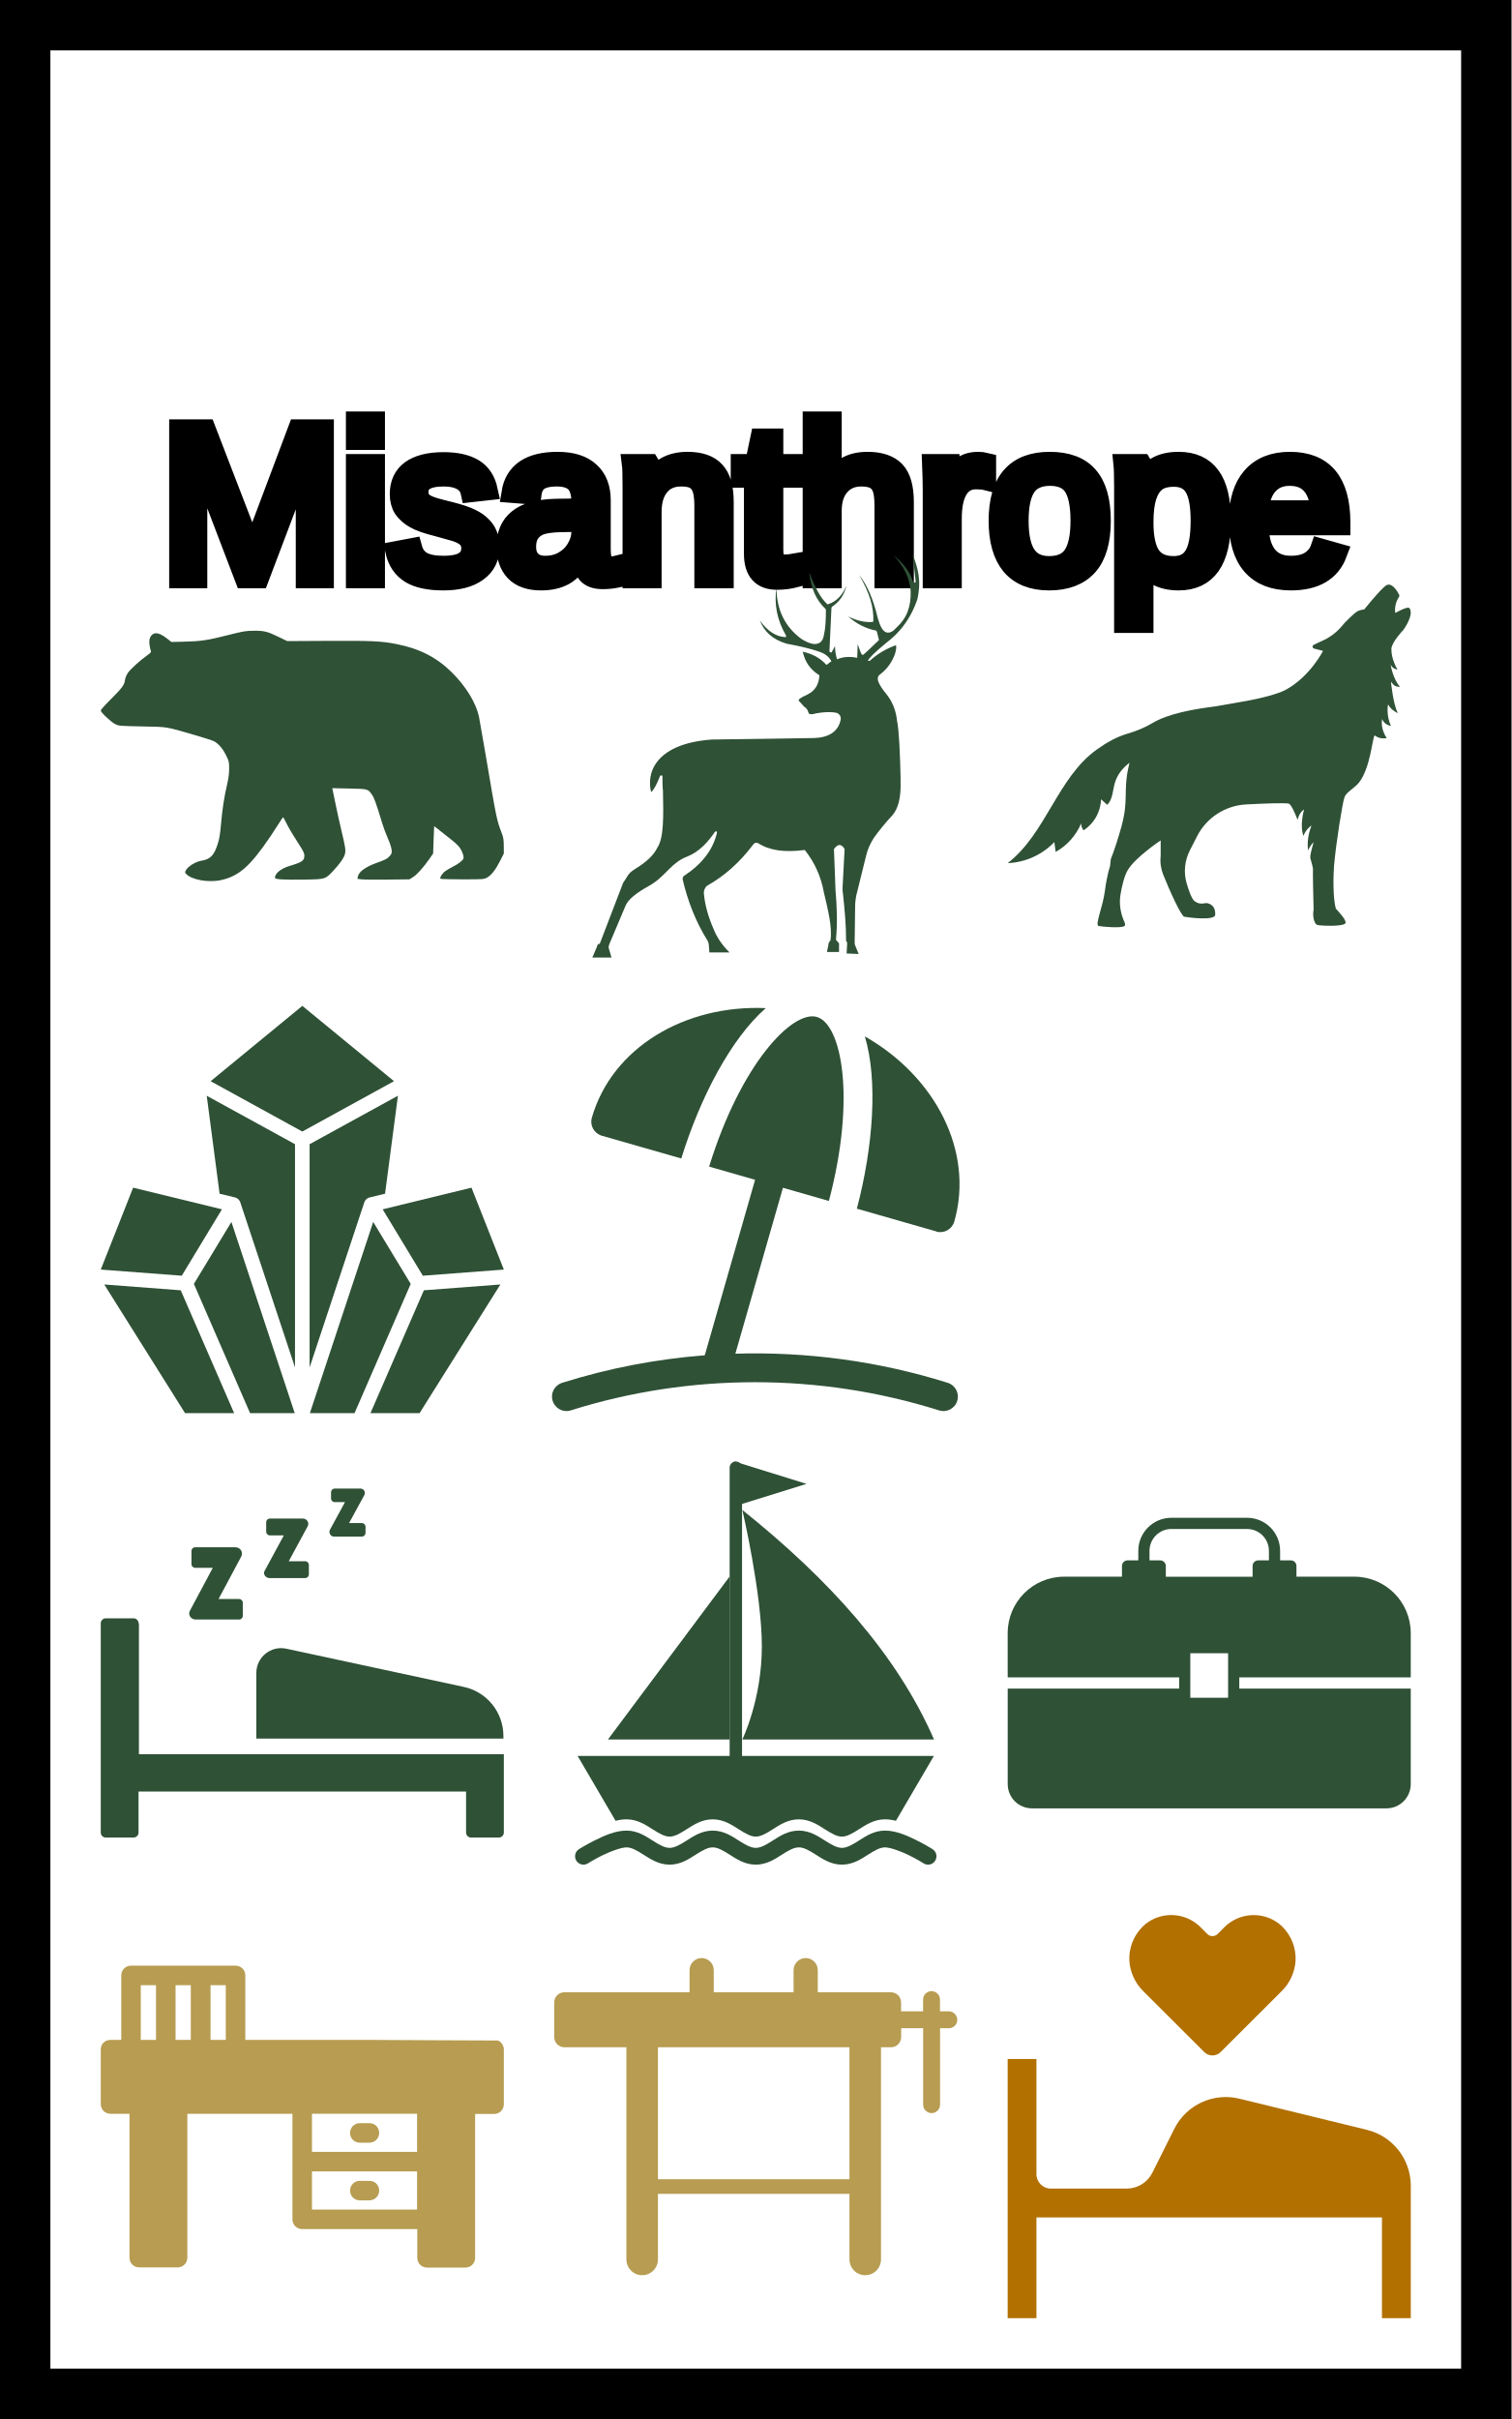
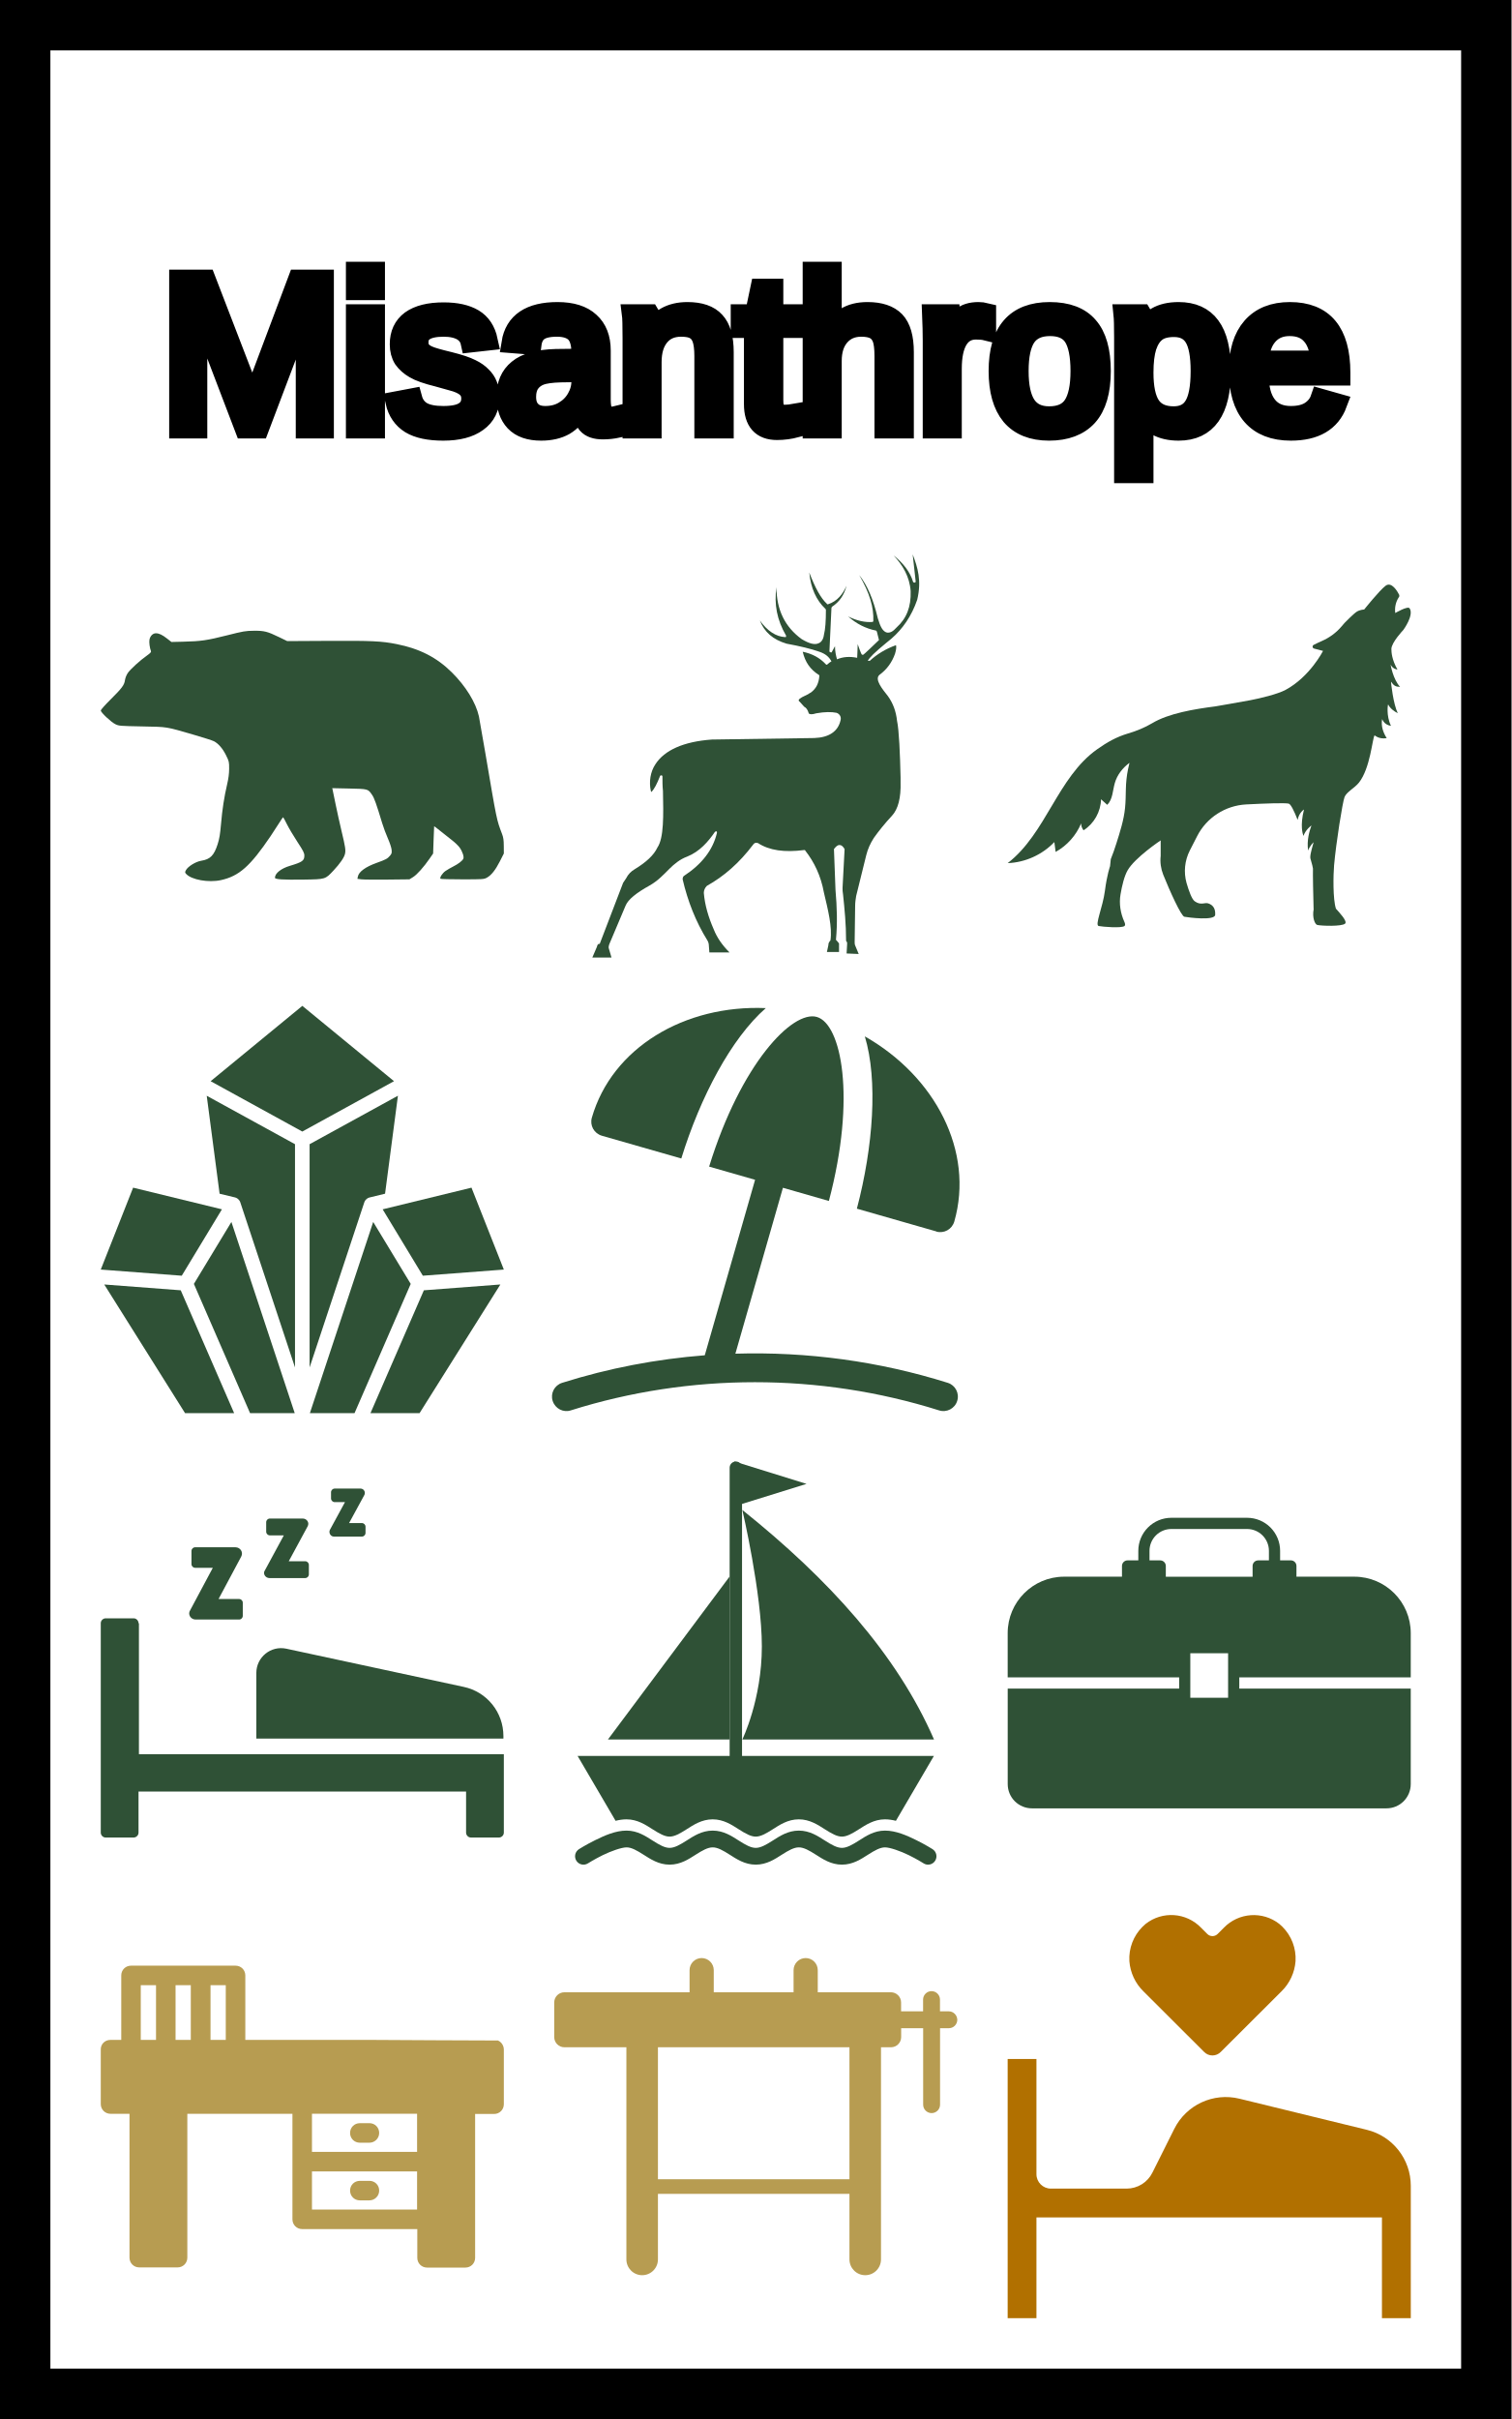
<svg xmlns="http://www.w3.org/2000/svg" width="75.0" height="120.0" viewBox="0 0 75.0 120.0">
  <defs>
</defs>
  <g id="Misanthrope">
    <rect x="1.25" y="1.25" width="72.5" height="117.5" rx="0" ry="0" stroke-dasharray="" stroke-opacity="1" fill="white" stroke-width="2.5" stroke="black" />
-     <text x="37.5" y="21.25" font-size="10.714" text-decoration="bold" text-anchor="middle" font-family="Arial" stroke="black" fill="black" dominant-baseline="hanging" textLength="52.5" lengthAdjust="spacing">Misanthrope</text>
+     <text x="37.5" y="21.25" font-size="10.714" text-anchor="middle" font-family="Arial" stroke="black" fill="black">Misanthrope</text>
    <g id="import" transform="translate(5.0, 27.5) scale(0.1395946)">
      <path d="M636.468,687.518 C612.136,682.152,597.203,668.926,569.838,628.5 C565.742,622.45,560.393,614.237,557.95,610.25 C555.507,606.263,553.274,603.032,552.988,603.072 C552.702,603.111,550.473,607.209,548.035,612.178 C545.597,617.147,539.297,627.788,534.035,635.826 C525.807,648.395,524.468,651.024,524.468,654.615 C524.468,661.429,527.21,663.364,543.968,668.373 C555.805,671.912,563.968,678.439,563.968,684.365 C563.968,686.569,553.272,687.244,524.968,686.826 C496.059,686.399,496.36,686.492,485.319,674.668 C476.547,665.276,471.076,657.365,469.904,652.381 C468.714,647.317,469.343,643.116,474.531,621.5 C476.906,611.6,480.45,595.625,482.406,586.0 C484.361,576.375,486.194,567.495,486.479,566.267 L486.997,564.035 L464.233,564.52 C438.562,565.068,438.974,564.952,433.36,573.222 C430.456,577.5,427.742,585.123,419.925,610.965 C418.184,616.721,414.746,625.946,412.286,631.465 C409.824,636.988,407.57,643.763,407.273,646.534 C406.796,650.98,407.052,651.946,409.47,654.819 C412.798,658.775,415.1,660.004,427.449,664.418 C442.22,669.697,451.276,676.292,452.558,682.701 L453.184,685.829 L447.826,686.491 C444.879,686.855,429.157,687.006,412.887,686.827 L383.306,686.5 L378.405,683.469 C373.192,680.243,363.944,669.911,356.187,658.646 L351.468,651.791 L350.846,633.646 C350.504,623.666,350.167,615.361,350.096,615.19 C350.026,615.02,346.192,617.945,341.577,621.69 C336.961,625.436,330.012,630.933,326.133,633.907 C322.255,636.881,317.651,641.307,315.901,643.743 C311.967,649.22,309.618,656.477,310.963,658.991 C312.495,661.854,317.782,665.878,324.367,669.194 C327.723,670.883,332.407,673.596,334.776,675.221 C339.065,678.163,343.016,684.285,341.564,685.737 C341.145,686.157,327.902,686.5,312.135,686.5 C284.451,686.5,283.326,686.424,279.325,684.284 C273.368,681.098,267.72,673.998,261.715,662.144 L256.468,651.788 L256.536,641.644 C256.589,633.617,257.079,630.248,258.885,625.5 C266.25,606.14,265.756,608.53,281.413,516.358 C285.537,492.079,289.373,470.155,289.938,467.636 C294.127,448.942,307.629,427.014,326.37,408.466 C346.641,388.406,369.43,376.738,400.468,370.528 C420.564,366.508,434.303,365.864,492.968,366.194 L547.468,366.5 L558.242,361.271 C574.181,353.535,578.333,352.486,592.468,352.62 C603.662,352.726,606.098,353.145,628.723,358.858 C655.243,365.555,663.548,366.754,687.252,367.308 L703.035,367.677 L708.752,363.206 C715.374,358.027,719.658,356.0,723.981,356.0 C727.994,356.0,731.625,359.652,732.558,364.628 C733.207,368.086,732.173,375.9,730.513,380.077 C730.065,381.206,731.531,382.807,735.687,385.722 C745.135,392.349,758.409,404.44,761.713,409.429 C763.543,412.192,765.066,416.076,765.47,419.012 C766.372,425.575,769.527,429.787,785.116,445.244 C792.184,452.253,797.968,458.762,797.968,459.71 C797.968,462.292,784.187,475.256,778.468,478.054 C773.59,480.44,772.713,480.515,742.468,481.108 C707.447,481.795,711.478,481.138,672.106,492.577 C659.807,496.15,648.083,499.921,646.054,500.956 C639.992,504.049,634.199,510.73,629.699,519.818 C625.599,528.097,625.469,528.656,625.508,537.93 C625.537,544.666,626.343,550.905,628.23,559.0 C632.189,575.977,634.705,592.315,636.423,612.215 C637.633,626.228,638.581,631.89,640.959,639.312 C645.808,654.45,650.907,659.595,662.968,661.519 C670.49,662.718,681.004,669.236,683.639,674.331 C684.977,676.919,684.945,677.368,683.291,679.199 C676.14,687.113,653.153,691.197,636.468,687.518 Z" fill="#2f5136" stroke="none" stroke-width="0" transform="matrix(-0.2645833,0,0,0.2645833,211.1291,-66.14482)" />
    </g>
    <g id="import" transform="translate(27.5, 27.5) scale(0.9460738)">
      <path d="M18.958,1.429 C18.958,1.455,18.932,1.481,18.905,1.481 C18.879,1.481,18.853,1.481,18.826,1.455 C18.667,0.926,18.323,0.476,17.794,0.053 C18.27,0.555,18.641,1.164,18.694,1.931 C18.72,2.751,18.482,3.36,17.953,3.836 C17.768,4.048,17.609,4.127,17.45,4.101 C17.239,4.048,17.106,3.81,16.974,3.36 C16.736,2.355,16.418,1.614,15.995,1.085 C16.551,2.037,16.762,2.778,16.736,3.492 C16.736,3.519,16.709,3.545,16.683,3.545 C16.313,3.572,15.889,3.492,15.413,3.254 C15.863,3.651,16.339,3.889,16.868,3.995 C16.895,3.995,16.895,4.021,16.921,4.048 L17.027,4.471 C17.027,4.498,17.027,4.524,17,4.524 C16.233,5.265,16.207,5.265,16.207,5.265 L16.154,5.265 C16.127,5.265,16.101,5.239,15.916,4.709 C15.916,5,15.889,5.291,15.889,5.424 C15.492,5.344,15.148,5.371,14.831,5.503 C14.778,5.318,14.725,5.08,14.725,4.815 L14.566,5.106 C14.566,5.133,14.54,5.159,14.487,5.133 C14.46,5.133,14.434,5.106,14.434,5.08 L14.54,2.804 L14.566,2.751 C14.963,2.487,15.201,2.143,15.334,1.64 C15.148,2.064,14.857,2.46,14.355,2.619 C14.328,2.619,14.302,2.619,14.302,2.593 C13.984,2.302,13.693,1.773,13.376,0.952 C13.455,1.773,13.746,2.408,14.222,2.857 C14.222,2.857,14.249,2.884,14.249,2.91 C14.249,3.492,14.222,3.916,14.143,4.233 C14.117,4.445,14.011,4.604,13.878,4.656 C13.667,4.762,13.376,4.683,12.979,4.445 C12.106,3.81,11.656,2.91,11.656,1.72 C11.524,2.619,11.682,3.439,12.159,4.26 L12.159,4.313 C12.159,4.339,12.132,4.339,12.106,4.339 C11.63,4.313,11.18,4.021,10.783,3.466 C11.021,4.074,11.471,4.471,12.185,4.683 C12.899,4.815,13.455,4.948,13.905,5.106 C14.222,5.212,14.408,5.371,14.54,5.609 C14.46,5.662,14.408,5.688,14.328,5.768 C14.302,5.794,14.275,5.794,14.249,5.768 C13.931,5.424,13.534,5.212,13.032,5.106 C13.164,5.662,13.429,6.032,13.878,6.323 C13.905,6.323,13.905,6.35,13.905,6.376 C13.878,6.747,13.746,7.038,13.455,7.249 C13.402,7.276,13.349,7.302,13.323,7.329 C13.111,7.435,12.847,7.54,12.82,7.646 C12.82,7.646,12.82,7.699,12.873,7.726 L13.111,7.99 C13.217,8.043,13.296,8.149,13.349,8.334 C13.376,8.387,13.508,8.414,13.746,8.334 C14.196,8.255,14.54,8.255,14.805,8.308 C14.963,8.361,15.069,8.519,15.016,8.705 C14.884,9.287,14.408,9.604,13.64,9.631 L8.269,9.71 C6.788,9.816,5.782,10.266,5.306,11.007 C5.041,11.403,4.962,11.932,5.068,12.409 L5.094,12.462 C5.253,12.303,5.385,12.038,5.544,11.642 C5.544,11.615,5.571,11.588,5.623,11.588 C5.65,11.588,5.676,11.615,5.676,11.642 C5.676,11.906,5.676,12.144,5.703,12.409 C5.729,13.679,5.756,14.869,5.412,15.372 C5.227,15.769,4.83,16.139,4.221,16.51 C4.036,16.616,3.877,16.774,3.771,16.986 L3.613,17.224 L2.396,20.399 C2.396,20.426,2.369,20.426,2.343,20.426 C2.316,20.426,2.263,20.452,2.237,20.584 L1.999,21.14 L3.004,21.14 L2.872,20.69 C2.819,20.558,2.898,20.426,2.951,20.293 L3.745,18.415 C3.877,18.097,4.301,17.753,5.015,17.357 C5.438,17.118,5.756,16.774,6.047,16.483 C6.285,16.245,6.602,15.981,6.973,15.848 C7.634,15.584,8.084,15.055,8.428,14.552 C8.454,14.525,8.481,14.525,8.507,14.525 C8.534,14.525,8.534,14.552,8.534,14.605 C8.322,15.504,7.74,16.245,6.814,16.854 C6.761,16.88,6.735,16.96,6.735,17.039 C6.999,18.177,7.423,19.262,8.031,20.24 C8.084,20.32,8.111,20.426,8.111,20.532 L8.137,20.875 L9.195,20.875 C8.798,20.479,8.534,20.082,8.375,19.685 C8.084,19.023,7.899,18.388,7.846,17.753 C7.846,17.621,7.899,17.489,8.005,17.383 C8.904,16.88,9.698,16.192,10.439,15.213 C10.492,15.134,10.571,15.107,10.65,15.134 L10.677,15.134 C11.286,15.531,12.079,15.637,13.111,15.504 C13.138,15.504,13.164,15.504,13.164,15.531 C13.64,16.139,13.984,16.854,14.143,17.727 C14.355,18.627,14.593,19.552,14.487,20.24 C14.487,20.24,14.487,20.267,14.46,20.267 C14.408,20.346,14.381,20.399,14.381,20.452 L14.381,20.479 L14.302,20.849 L14.937,20.849 L14.937,20.399 L14.805,20.24 C14.778,20.24,14.778,20.214,14.778,20.188 C14.857,19.367,14.831,18.494,14.752,17.595 L14.672,15.478 L14.672,15.451 C14.778,15.319,14.857,15.24,14.963,15.24 L14.963,15.24 C15.069,15.24,15.148,15.319,15.228,15.451 L15.228,15.478 L15.122,17.489 C15.122,17.595,15.122,17.7,15.148,17.833 C15.228,18.6,15.307,19.394,15.307,20.24 L15.307,20.267 C15.387,20.346,15.36,20.426,15.36,20.452 L15.36,20.479 L15.334,20.928 L15.969,20.955 L15.783,20.505 C15.757,20.452,15.757,20.373,15.757,20.32 L15.783,18.415 C15.783,18.256,15.81,18.071,15.836,17.912 L16.366,15.769 C16.445,15.451,16.577,15.16,16.762,14.869 C17.027,14.499,17.345,14.102,17.715,13.705 C18.032,13.361,18.191,12.779,18.165,11.932 L18.165,11.694 C18.138,10.477,18.085,9.207,17.98,8.731 C17.927,8.228,17.768,7.805,17.503,7.435 C17.212,7.064,16.789,6.561,17.053,6.323 C17.45,6.032,17.715,5.662,17.874,5.212 C17.927,5.027,17.953,4.895,17.927,4.762 C17.397,4.948,16.921,5.239,16.551,5.583 L16.524,5.583 L16.498,5.583 L16.498,5.583 L16.471,5.583 L16.471,5.583 L16.445,5.583 C16.524,5.424,16.815,5.133,17.397,4.656 C17.503,4.577,17.583,4.498,17.688,4.418 C18.27,3.916,18.747,3.228,19.038,2.381 C19.276,1.376,19.064,0.688,18.8,-0 Z" fill="#2f5136" stroke="none" stroke-width="0.265" />
    </g>
    <g id="import" transform="translate(50.0, 27.5) scale(0.1511773)">
      <path d="M131.921,17.713 C131.339,16.813,127.212,19.247,127.212,19.247 C126.974,17.448,127.37,15.622,128.349,14.114 L128.429,14.008 C128.588,13.77,128.588,13.479,128.482,13.241 C127.926,12.13,125.995,8.823,124.037,10.304 C121.973,11.865,117.025,18.083,117.025,18.083 C117.025,18.083,115.676,18.162,114.644,18.771 C113.639,19.353,110.569,22.502,110.569,22.502 L109.59,23.639 C107.844,25.703,105.648,27.317,103.188,28.402 C102.235,28.825,101.256,29.275,100.436,29.698 C99.907,29.989,99.986,30.756,100.568,30.915 L103.505,31.683 C103.505,31.683,99.219,40.149,91.228,44.462 C88.582,45.891,82.762,47.267,79.692,47.849 C76.65,48.431,68.157,49.886,68.157,49.886 C61.331,50.759,52.811,52.161,47.413,55.416 C44.926,56.897,42.201,57.982,39.423,58.802 C35.719,59.914,32.729,61.581,29.369,63.962 C16.351,73.169,12.647,91.558,4.6e-05,101.321 C5.742,101.109,11.351,98.569,15.319,94.415 C15.452,95.5,15.611,96.558,15.743,97.643 C19.473,95.579,22.49,92.219,24.104,88.277 C24.104,89.097,24.395,89.891,24.897,90.552 C28.337,88.383,30.559,84.441,30.639,80.366 C31.327,80.974,31.988,81.583,32.676,82.192 C34.502,80.392,34.449,77.508,35.163,75.048 C35.931,72.349,37.73,70.074,39.979,68.407 C39.793,69.095,39.635,69.809,39.502,70.523 C39.053,72.693,38.841,74.863,38.788,77.059 C38.735,79.122,38.735,81.186,38.523,83.223 C38.127,87.192,36.856,91.108,35.666,94.891 C35.11,96.638,34.528,98.331,33.84,100.024 L33.602,102.326 C33.602,102.326,32.597,105.104,31.909,110.449 C31.221,115.794,28.522,121.694,29.872,121.958 C31.221,122.223,37.333,122.726,38.338,121.958 C38.656,121.72,38.576,121.165,38.285,120.556 C37.015,117.725,36.513,114.603,37.042,111.56 C37.518,108.756,38.259,105.607,39.37,103.676 C41.751,99.522,50.218,93.86,50.218,93.86 L50.218,98.94 C49.98,101.03,50.271,103.12,51.038,105.078 C53.155,110.37,56.912,118.704,57.997,118.916 C59.346,119.18,67.972,120.265,68.104,118.307 C68.21,116.64,67.707,115.132,65.802,114.524 C64.638,114.153,63.421,115.291,61.383,113.836 C60.431,113.148,59.478,110.475,58.711,107.856 C57.706,104.284,58.102,100.448,59.796,97.141 L62.177,92.484 C65.273,86.398,71.411,82.43,78.264,82.059 C84.376,81.742,90.964,81.504,92.234,81.795 C92.922,81.953,94.007,84.176,95.171,87.139 C95.621,84.705,97.261,83.726,97.261,83.726 C95.912,89.044,96.838,91.743,97.076,92.404 C97.817,90.261,99.695,88.965,99.695,88.965 C99.087,90.711,98.108,93.754,98.61,97.193 C99.166,95.606,100.409,94.468,100.409,94.468 C100.092,95.712,99.351,98.014,99.325,99.31 C99.325,99.442,99.325,99.601,99.351,99.733 C99.88,101.559,100.198,102.855,100.198,103.094 C100.145,104.946,100.277,111.904,100.409,116.402 L100.436,116.402 C99.88,119.207,100.859,121.456,101.627,121.614 C103.161,121.932,109.564,122.144,110.728,121.191 C111.654,120.424,108.744,117.408,107.738,116.27 C106.707,113.121,106.865,105.157,107.13,102.062 C107.791,94.574,109.908,81.318,110.569,79.625 C111.257,77.932,113.903,76.662,115.305,74.889 C119.036,70.153,119.698,60.363,120.412,59.411 C120.491,59.305,121.708,60.76,124.407,60.31 C123.243,58.458,122.502,56.421,122.899,54.066 C122.925,53.934,123.349,55.892,125.809,56.289 C124.143,52.796,124.804,49.066,124.883,49.251 C125.386,50.389,126.868,51.632,128.058,52.082 C126.577,49.436,125.73,41.657,125.836,41.79 C126.762,43.113,127.291,43.456,128.799,43.483 C126.497,41.102,125.624,36.048,125.704,36.207 C126.418,37.662,127.953,37.847,127.926,37.794 C126.1,34.566,125.942,32.159,125.942,31.048 C125.942,28.931,129.884,24.777,129.884,24.777 C129.884,24.777,133.429,19.962,131.921,17.713 Z" fill="#2f5136" stroke="none" stroke-width="0.265" />
    </g>
    <g id="import" transform="translate(5.0, 50.0) scale(0.8772699)">
      <path d="M14.961,10.886 C14.966,10.879,14.972,10.874,14.977,10.866 C15.004,10.832,15.036,10.802,15.072,10.779 C15.077,10.775,15.079,10.77,15.085,10.767 C15.09,10.764,15.09,10.767,15.092,10.765 C15.126,10.745,15.162,10.729,15.2,10.72 L16.08,10.505 L16.808,4.965 L11.812,7.706 L11.812,20.33 L14.907,10.99 C14.919,10.953,14.938,10.918,14.96,10.886 Z" fill="#2f5136" stroke="none" stroke-width="0.265" />
      <path d="M5.267,15.606 L8.444,22.913 L10.97,22.913 L7.389,12.103 Z" fill="#2f5136" stroke="none" stroke-width="0.265" />
      <path d="M15.255,22.913 L18.032,22.913 L22.602,15.639 L18.275,15.968 Z" fill="#2f5136" stroke="none" stroke-width="0.265" />
      <path d="M18.217,15.143 L22.798,14.796 L20.968,10.164 L15.944,11.389 Z" fill="#2f5136" stroke="none" stroke-width="0.265" />
      <path d="M15.409,12.103 L11.828,22.913 L14.354,22.913 L17.531,15.606 Z" fill="#2f5136" stroke="none" stroke-width="0.265" />
      <path d="M6.853,11.389 L1.83,10.164 L0,14.796 L4.581,15.143 Z" fill="#2f5136" stroke="none" stroke-width="0.265" />
      <path d="M11.401,-0.116 L6.214,4.144 L11.399,6.991 L16.586,4.143 Z" fill="#2f5136" stroke="none" stroke-width="0.265" />
      <path d="M6.721,10.506 L7.596,10.717 C7.634,10.727,7.67,10.742,7.704,10.763 C7.704,10.763,7.709,10.763,7.711,10.765 C7.713,10.767,7.719,10.773,7.724,10.776 C7.76,10.801,7.792,10.83,7.819,10.864 C7.824,10.871,7.83,10.877,7.835,10.884 C7.859,10.916,7.877,10.952,7.89,10.989 L10.986,20.33 L10.986,7.706 L5.993,4.967 Z" fill="#2f5136" stroke="none" stroke-width="0.265" />
      <path d="M0.197,15.639 L4.766,22.913 L7.543,22.913 L4.523,15.968 Z" fill="#2f5136" stroke="none" stroke-width="0.265" />
    </g>
    <g id="import" transform="translate(27.5, 50.0) scale(0.870057)">
      <path d="M22.444,21.376 C18.524,20.144,14.415,19.59,10.331,19.714 L13.043,10.255 L15.664,11.007 C17.235,5.071,16.366,0.912,14.977,0.515 C13.588,0.118,10.645,3.177,8.834,9.048 L11.455,9.8 L8.586,19.805 C5.833,20.02,3.096,20.541,0.45,21.376 C0.012,21.516,-0.228,21.979,-0.088,22.409 C0.053,22.847,0.516,23.087,0.946,22.947 C7.743,20.805,15.143,20.805,21.947,22.947 C22.386,23.087,22.849,22.839,22.981,22.409 C23.121,21.971,22.873,21.508,22.443,21.376 Z" fill="#2f5136" stroke="none" stroke-width="0.265" />
      <path d="M2.716,7.287 L7.247,8.585 C8.33,5.079,10.099,1.73,12.067,0.011 C7.437,-0.188,3.295,2.268,2.145,6.261 C2.021,6.7,2.269,7.154,2.716,7.287 Z" fill="#2f5136" stroke="none" stroke-width="0.265" />
      <path d="M21.791,12.752 C22.229,12.876,22.683,12.628,22.816,12.181 C23.957,8.188,21.741,3.913,17.714,1.623 C18.467,4.12,18.194,7.899,17.26,11.446 L21.791,12.744 Z" fill="#2f5136" stroke="none" stroke-width="0.265" />
    </g>
    <g id="import" transform="translate(5.0, 72.5) scale(0.7697637)">
      <path d="M2.434,10.424 C2.434,10.265,2.302,10.107,2.117,10.107 L0.317,10.107 C0.159,10.107,-0,10.239,-0,10.424 L-0,23.918 C-0,24.077,0.132,24.235,0.317,24.235 L2.117,24.235 C2.275,24.235,2.434,24.103,2.434,23.918 L2.434,21.272 L23.548,21.272 L23.548,23.918 C23.548,24.077,23.68,24.235,23.865,24.235 L25.664,24.235 C25.823,24.235,25.982,24.103,25.982,23.918 L25.982,18.864 L2.46,18.864 L2.46,10.424 Z" fill="#2f5136" stroke="none" stroke-width="0" />
      <path d="M23.389,14.525 L11.959,12.065 C10.954,11.853,10.028,12.62,10.028,13.626 L10.028,17.859 L25.955,17.859 L25.955,17.7 C25.955,16.166,24.897,14.843,23.389,14.525 Z" fill="#2f5136" stroke="none" stroke-width="0" />
      <path d="M6.112,10.186 L8.916,10.186 C9.049,10.186,9.154,10.08,9.154,9.948 L9.154,9.101 C9.154,8.969,9.049,8.863,8.916,8.863 L7.593,8.863 L9.049,6.138 C9.207,5.847,8.996,5.529,8.678,5.529 L6.085,5.529 C5.953,5.529,5.847,5.635,5.847,5.767 L5.847,6.614 C5.847,6.746,5.953,6.852,6.085,6.852 L7.223,6.852 L5.768,9.577 C5.583,9.842,5.794,10.186,6.112,10.186 Z" fill="#2f5136" stroke="none" stroke-width="0" />
      <path d="M10.874,7.514 L13.176,7.514 C13.308,7.514,13.414,7.408,13.414,7.276 L13.414,6.667 C13.414,6.535,13.308,6.429,13.176,6.429 L12.118,6.429 L13.335,4.18 C13.467,3.942,13.282,3.677,13.017,3.677 L10.901,3.677 C10.768,3.677,10.663,3.783,10.663,3.915 L10.663,4.524 C10.663,4.656,10.768,4.762,10.901,4.762 L11.8,4.762 L10.583,7.011 C10.424,7.223,10.61,7.514,10.874,7.514 Z" fill="#2f5136" stroke="none" stroke-width="0" />
      <path d="M15.028,4.841 L16.827,4.841 C16.96,4.841,17.066,4.736,17.066,4.603 L17.066,4.206 C17.066,4.074,16.96,3.968,16.827,3.968 L16.007,3.968 L16.986,2.169 C17.092,1.984,16.96,1.746,16.748,1.746 L15.081,1.746 C14.949,1.746,14.843,1.852,14.843,1.984 L14.843,2.381 C14.843,2.513,14.949,2.619,15.081,2.619 L15.742,2.619 L14.764,4.418 C14.684,4.603,14.816,4.841,15.028,4.841 Z" fill="#2f5136" stroke="none" stroke-width="0" />
    </g>
    <g id="import" transform="translate(27.5, 72.5) scale(0.9214891)">
      <path d="M9.704,2.412 L13.586,1.206 L9.704,0 Z" fill="#2f5136" stroke="none" stroke-width="0.265" />
      <path d="M9.78,0.001 C9.596,0.001,9.446,0.15,9.446,0.335 L9.446,17.046 C9.446,17.134,9.482,17.219,9.545,17.282 C9.607,17.344,9.691,17.379,9.78,17.379 C9.868,17.379,9.954,17.344,10.016,17.282 C10.078,17.219,10.113,17.134,10.113,17.046 L10.113,0.335 C10.113,0.246,10.078,0.161,10.016,0.098 C9.954,0.036,9.868,0.001,9.78,0.001 Z" fill="#2f5136" stroke="none" stroke-width="0.265" />
      <path d="M1.259,15.852 L3.304,19.344 C3.498,19.295,3.696,19.265,3.893,19.265 C4.485,19.265,4.93,19.568,5.296,19.8 C5.662,20.033,5.948,20.195,6.212,20.195 C6.477,20.195,6.764,20.033,7.129,19.8 C7.495,19.568,7.94,19.265,8.532,19.265 C9.124,19.265,9.568,19.568,9.934,19.8 C10.3,20.033,10.586,20.195,10.851,20.195 C11.117,20.195,11.403,20.033,11.768,19.8 C12.133,19.568,12.578,19.265,13.17,19.265 C13.762,19.265,14.207,19.568,14.573,19.8 C14.939,20.033,15.225,20.195,15.491,20.195 C15.755,20.195,16.042,20.033,16.407,19.8 C16.773,19.568,17.218,19.265,17.81,19.265 C18.007,19.265,18.204,19.295,18.399,19.344 L20.444,15.852 Z" fill="#2f5136" stroke="none" stroke-width="0.265" />
      <path d="M10.128,14.967 L20.451,14.967 C18.448,10.367,14.772,6.326,10.128,2.608 C10.128,2.608,11.18,7.087,11.18,9.956 C11.18,12.825,10.128,14.967,10.128,14.967 Z" fill="#2f5136" stroke="none" stroke-width="0.265" />
      <path d="M9.447,14.967 L2.892,14.967 L9.447,6.189 Z" fill="#2f5136" stroke="none" stroke-width="0.265" />
      <path d="M3.893,19.871 C3.301,19.871,2.71,20.137,2.213,20.382 C1.716,20.627,1.331,20.871,1.331,20.871 C1.231,20.936,1.159,21.038,1.133,21.154 C1.107,21.271,1.129,21.394,1.193,21.495 C1.257,21.597,1.359,21.668,1.476,21.694 C1.593,21.72,1.716,21.698,1.817,21.634 C1.817,21.634,2.164,21.414,2.613,21.193 C3.061,20.973,3.63,20.774,3.894,20.774 C4.16,20.774,4.446,20.936,4.811,21.169 C5.177,21.401,5.621,21.704,6.214,21.704 C6.806,21.704,7.25,21.401,7.616,21.169 C7.982,20.936,8.268,20.774,8.534,20.774 C8.799,20.774,9.086,20.936,9.451,21.169 C9.816,21.401,10.261,21.704,10.853,21.704 C11.445,21.704,11.89,21.401,12.255,21.169 C12.621,20.936,12.908,20.774,13.172,20.774 C13.438,20.774,13.724,20.936,14.09,21.169 C14.456,21.401,14.9,21.704,15.493,21.704 C16.085,21.704,16.529,21.401,16.895,21.169 C17.261,20.936,17.547,20.774,17.812,20.774 C18.076,20.774,18.645,20.973,19.093,21.193 C19.542,21.413,19.889,21.634,19.889,21.634 L19.887,21.634 C19.988,21.698,20.111,21.72,20.228,21.694 C20.345,21.668,20.447,21.597,20.511,21.495 C20.576,21.394,20.597,21.271,20.571,21.154 C20.546,21.038,20.473,20.936,20.373,20.871 C20.373,20.871,19.988,20.626,19.491,20.382 C18.994,20.137,18.403,19.871,17.811,19.871 C17.218,19.871,16.774,20.174,16.408,20.406 C16.042,20.639,15.756,20.801,15.492,20.801 C15.226,20.801,14.94,20.639,14.574,20.406 C14.208,20.174,13.764,19.871,13.171,19.871 C12.579,19.871,12.135,20.174,11.769,20.406 C11.403,20.639,11.117,20.801,10.852,20.801 C10.586,20.801,10.3,20.639,9.935,20.406 C9.569,20.174,9.125,19.871,8.533,19.871 C7.941,19.871,7.496,20.174,7.13,20.406 C6.764,20.639,6.478,20.801,6.213,20.801 C5.947,20.801,5.661,20.639,5.296,20.406 C4.93,20.174,4.485,19.871,3.893,19.871 Z" fill="#2f5136" stroke="none" stroke-width="0.265" />
    </g>
    <g id="import" transform="translate(50.0, 72.5) scale(0.8398421)">
      <path d="M0,12.752 L0,10.139 C0,8.298,1.493,6.805,3.333,6.805 L6.753,6.805 L6.753,6.172 C6.753,5.989,6.901,5.841,7.084,5.841 L7.718,5.841 L7.718,5.277 C7.718,4.759,7.923,4.263,8.29,3.897 C8.656,3.531,9.152,3.326,9.669,3.326 L14.145,3.326 C14.662,3.326,15.159,3.531,15.524,3.897 C15.89,4.263,16.096,4.759,16.096,5.277 L16.096,5.841 L16.73,5.841 C16.913,5.841,17.061,5.989,17.061,6.172 L17.061,6.805 L20.481,6.805 C22.321,6.805,23.814,8.298,23.814,10.139 L23.814,12.752 L13.684,12.752 L13.684,13.414 L23.814,13.414 L23.814,19.055 C23.814,19.436,23.663,19.801,23.394,20.07 C23.125,20.34,22.76,20.489,22.379,20.489 L1.436,20.489 C1.056,20.489,0.691,20.338,0.421,20.07 C0.152,19.801,0.002,19.436,0.002,19.055 L0.002,13.414 L10.132,13.414 L10.132,12.752 Z M8.378,5.842 L9.012,5.842 C9.195,5.842,9.343,5.99,9.343,6.173 L9.343,6.807 L14.47,6.807 L14.47,6.173 C14.47,5.99,14.617,5.842,14.8,5.842 L15.435,5.842 L15.435,5.278 C15.435,4.936,15.298,4.608,15.056,4.366 C14.815,4.125,14.486,3.988,14.145,3.988 L9.669,3.988 C9.328,3.988,8.999,4.124,8.757,4.366 C8.515,4.608,8.379,4.936,8.379,5.278 L8.379,5.842 Z M13.023,13.956 L13.023,11.326 L10.79,11.326 L10.79,13.956 Z" fill="#2f5136" stroke="none" stroke-width="0.265" />
    </g>
    <g id="import" transform="translate(5.0, 95.0) scale(0.8793915)">
      <path d="M15.158,11.74 C15.467,11.74,15.709,11.983,15.709,12.291 C15.71,12.6,15.456,12.843,15.158,12.843 H14.617 C14.308,12.843,14.067,12.6,14.067,12.292 C14.067,11.983,14.31,11.741,14.617,11.741 Z" fill="#b79c51" stroke="none" stroke-width="0" />
      <path d="M15.158,14.993 C15.467,14.993,15.709,15.235,15.709,15.543 C15.71,15.852,15.456,16.095,15.158,16.095 H14.617 C14.308,16.095,14.067,15.852,14.067,15.544 C14.067,15.235,14.31,14.994,14.617,14.994 Z" fill="#b79c51" stroke="none" stroke-width="0" />
      <path d="M7.605,2.856 C7.914,2.856,8.156,3.099,8.156,3.406 V7.177 C1.155,7.152,8.147,7.176,1.156,7.144 V3.406 C1.156,3.097,1.399,2.856,1.707,2.856 H3.675 Z M7.053,3.958 H6.193 V7.133 H7.053 Z M5.08,3.958 H4.22 V7.133 H5.08 Z M3.117,3.958 H2.257 V7.133 H3.117 Z" fill="#b79c51" stroke="none" stroke-width="0" />
      <path d="M22.412,7.077 C22.611,7.166,22.743,7.364,22.743,7.596 V10.671 C22.743,10.98,22.5,11.222,22.192,11.222 H21.123 V19.337 C21.123,19.646,20.88,19.887,20.572,19.887 H18.411 C18.102,19.887,17.86,19.644,17.86,19.337 V17.716 H11.366 C11.057,17.716,10.815,17.473,10.815,17.165 V11.212 H4.884 V19.326 C4.884,19.635,4.641,19.877,4.333,19.877 H2.172 C1.863,19.877,1.621,19.634,1.621,19.326 V11.212 H0.551 C0.242,11.212,0,10.969,0,10.661 V7.596 C-0.011,7.287,0.232,7.044,0.54,7.044 H15.412 C22.404,7.076,15.411,7.052,22.412,7.077 Z M17.848,11.211 H11.917 V13.361 H17.848 Z M17.848,14.463 H11.917 V16.613 H17.848 Z" fill="#b79c51" stroke="none" stroke-width="0" />
    </g>
    <g id="import" transform="translate(27.5, 95.0) scale(0.4166667)">
      <path d="M47.696,11.759 C47.505,11.568,47.254,11.464,46.985,11.464 L45.939,11.464 L45.939,10.067 C45.939,9.512,45.488,9.061,44.933,9.061 C44.377,9.061,43.926,9.512,43.926,10.067 L43.926,11.464 L41.306,11.464 L41.306,10.406 C41.306,9.738,40.764,9.195,40.095,9.195 L31.384,9.195 L31.384,6.562 C31.384,5.768,30.738,5.121,29.944,5.121 C29.15,5.121,28.503,5.768,28.503,6.562 L28.503,9.195 L18.998,9.195 L18.998,6.562 C18.998,5.768,18.351,5.121,17.558,5.121 C16.764,5.121,16.117,5.768,16.117,6.562 L16.117,9.195 L1.21,9.195 C0.542,9.195,-3.77494e-05,9.738,-3.77494e-05,10.406 L-3.77494e-05,14.531 C-3.77494e-05,15.2,0.542,15.742,1.21,15.742 L8.594,15.742 L8.594,41 C8.594,42.037,9.436,42.879,10.473,42.879 C11.51,42.879,12.351,42.037,12.351,41 L12.351,33.2 L35.158,33.2 L35.158,41 C35.158,42.037,36.0,42.879,37.037,42.879 C38.074,42.879,38.915,42.037,38.915,41 L38.915,15.742 L40.104,15.742 C40.772,15.742,41.315,15.2,41.315,14.531 L41.315,13.473 L43.935,13.473 L43.935,22.575 C43.935,23.13,44.386,23.581,44.941,23.581 C45.497,23.581,45.948,23.13,45.948,22.575 L45.948,13.473 L46.993,13.473 C47.549,13.473,48.0,13.022,48.0,12.466 C47.991,12.202,47.887,11.95,47.696,11.759 Z M12.351,31.456 L12.351,15.742 L35.158,15.742 L35.158,31.456 Z" fill="#b79c51" stroke="none" stroke-width="0.043" />
    </g>
    <g id="import" transform="translate(50.0, 95.0) scale(2.699784)">
      <path d="M105.595,148.102 A1.058,1.058,0.0,0,0,104.397,148.657 L103.995,149.461 A0.529,0.529,0.0,0,1,103.522,149.754 H102.129 A0.265,0.265,0.0,0,1,101.864,149.489 V147.372 H101.335 V152.135 H101.864 V150.283 H108.214 V152.135 H108.744 V149.702 A1.058,1.058,0.0,0,0,107.937,148.674 Z" fill="#b17000" stroke="none" stroke-width="0.265" transform="translate(-101.3353,-144.7274)" />
      <path d="M104.945,147.242 A0.213,0.213,0.0,0,0,105.252,147.242 L106.366,146.131 A0.868,0.868,0.0,0,0,106.626,145.575 A0.825,0.825,0.0,0,0,106.385,144.943 C106.366,144.924,106.348,144.908,106.327,144.89 A0.764,0.764,0.0,0,0,105.308,144.961 L105.194,145.075 A0.134,0.134,0.0,0,1,105.004,145.075 L104.89,144.961 A0.761,0.761,0.0,0,0,103.871,144.89 C103.85,144.908,103.832,144.924,103.813,144.943 A0.825,0.825,0.0,0,0,103.572,145.575 A0.868,0.868,0.0,0,0,103.832,146.131 Z" fill="#b17000" stroke="none" stroke-width="0.265" transform="translate(-101.3353,-144.7274)" />
    </g>
  </g>
</svg>
